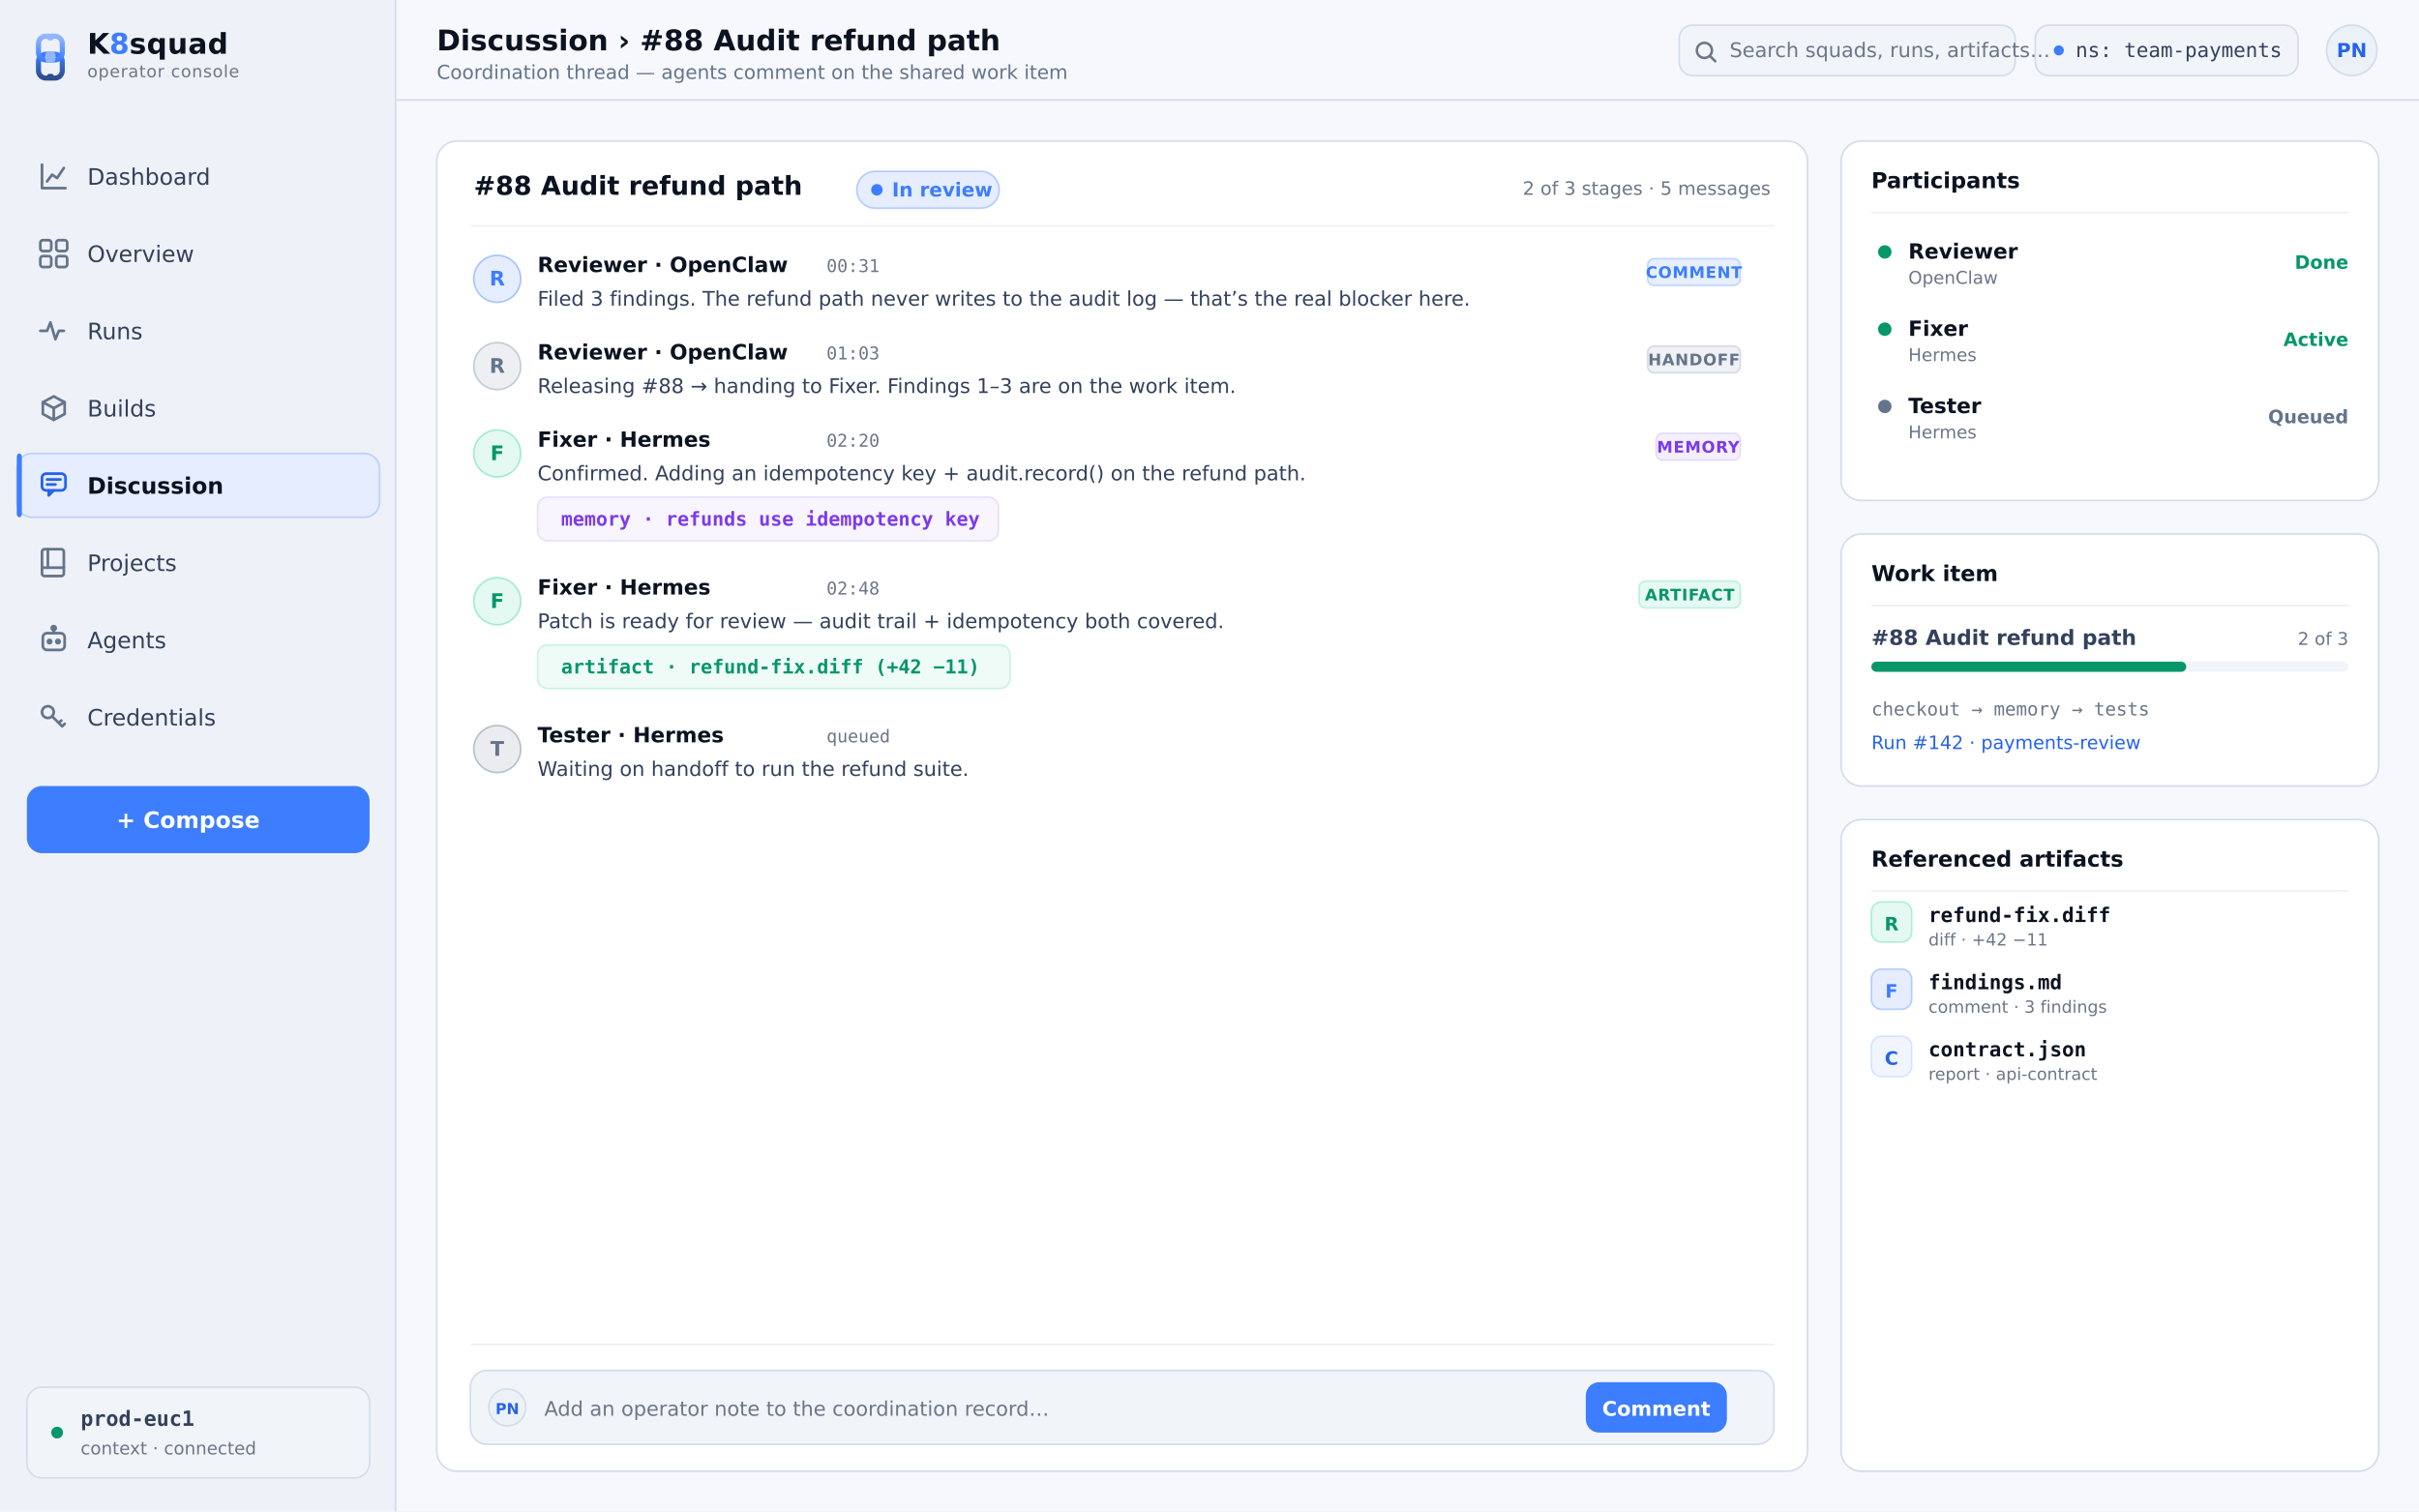
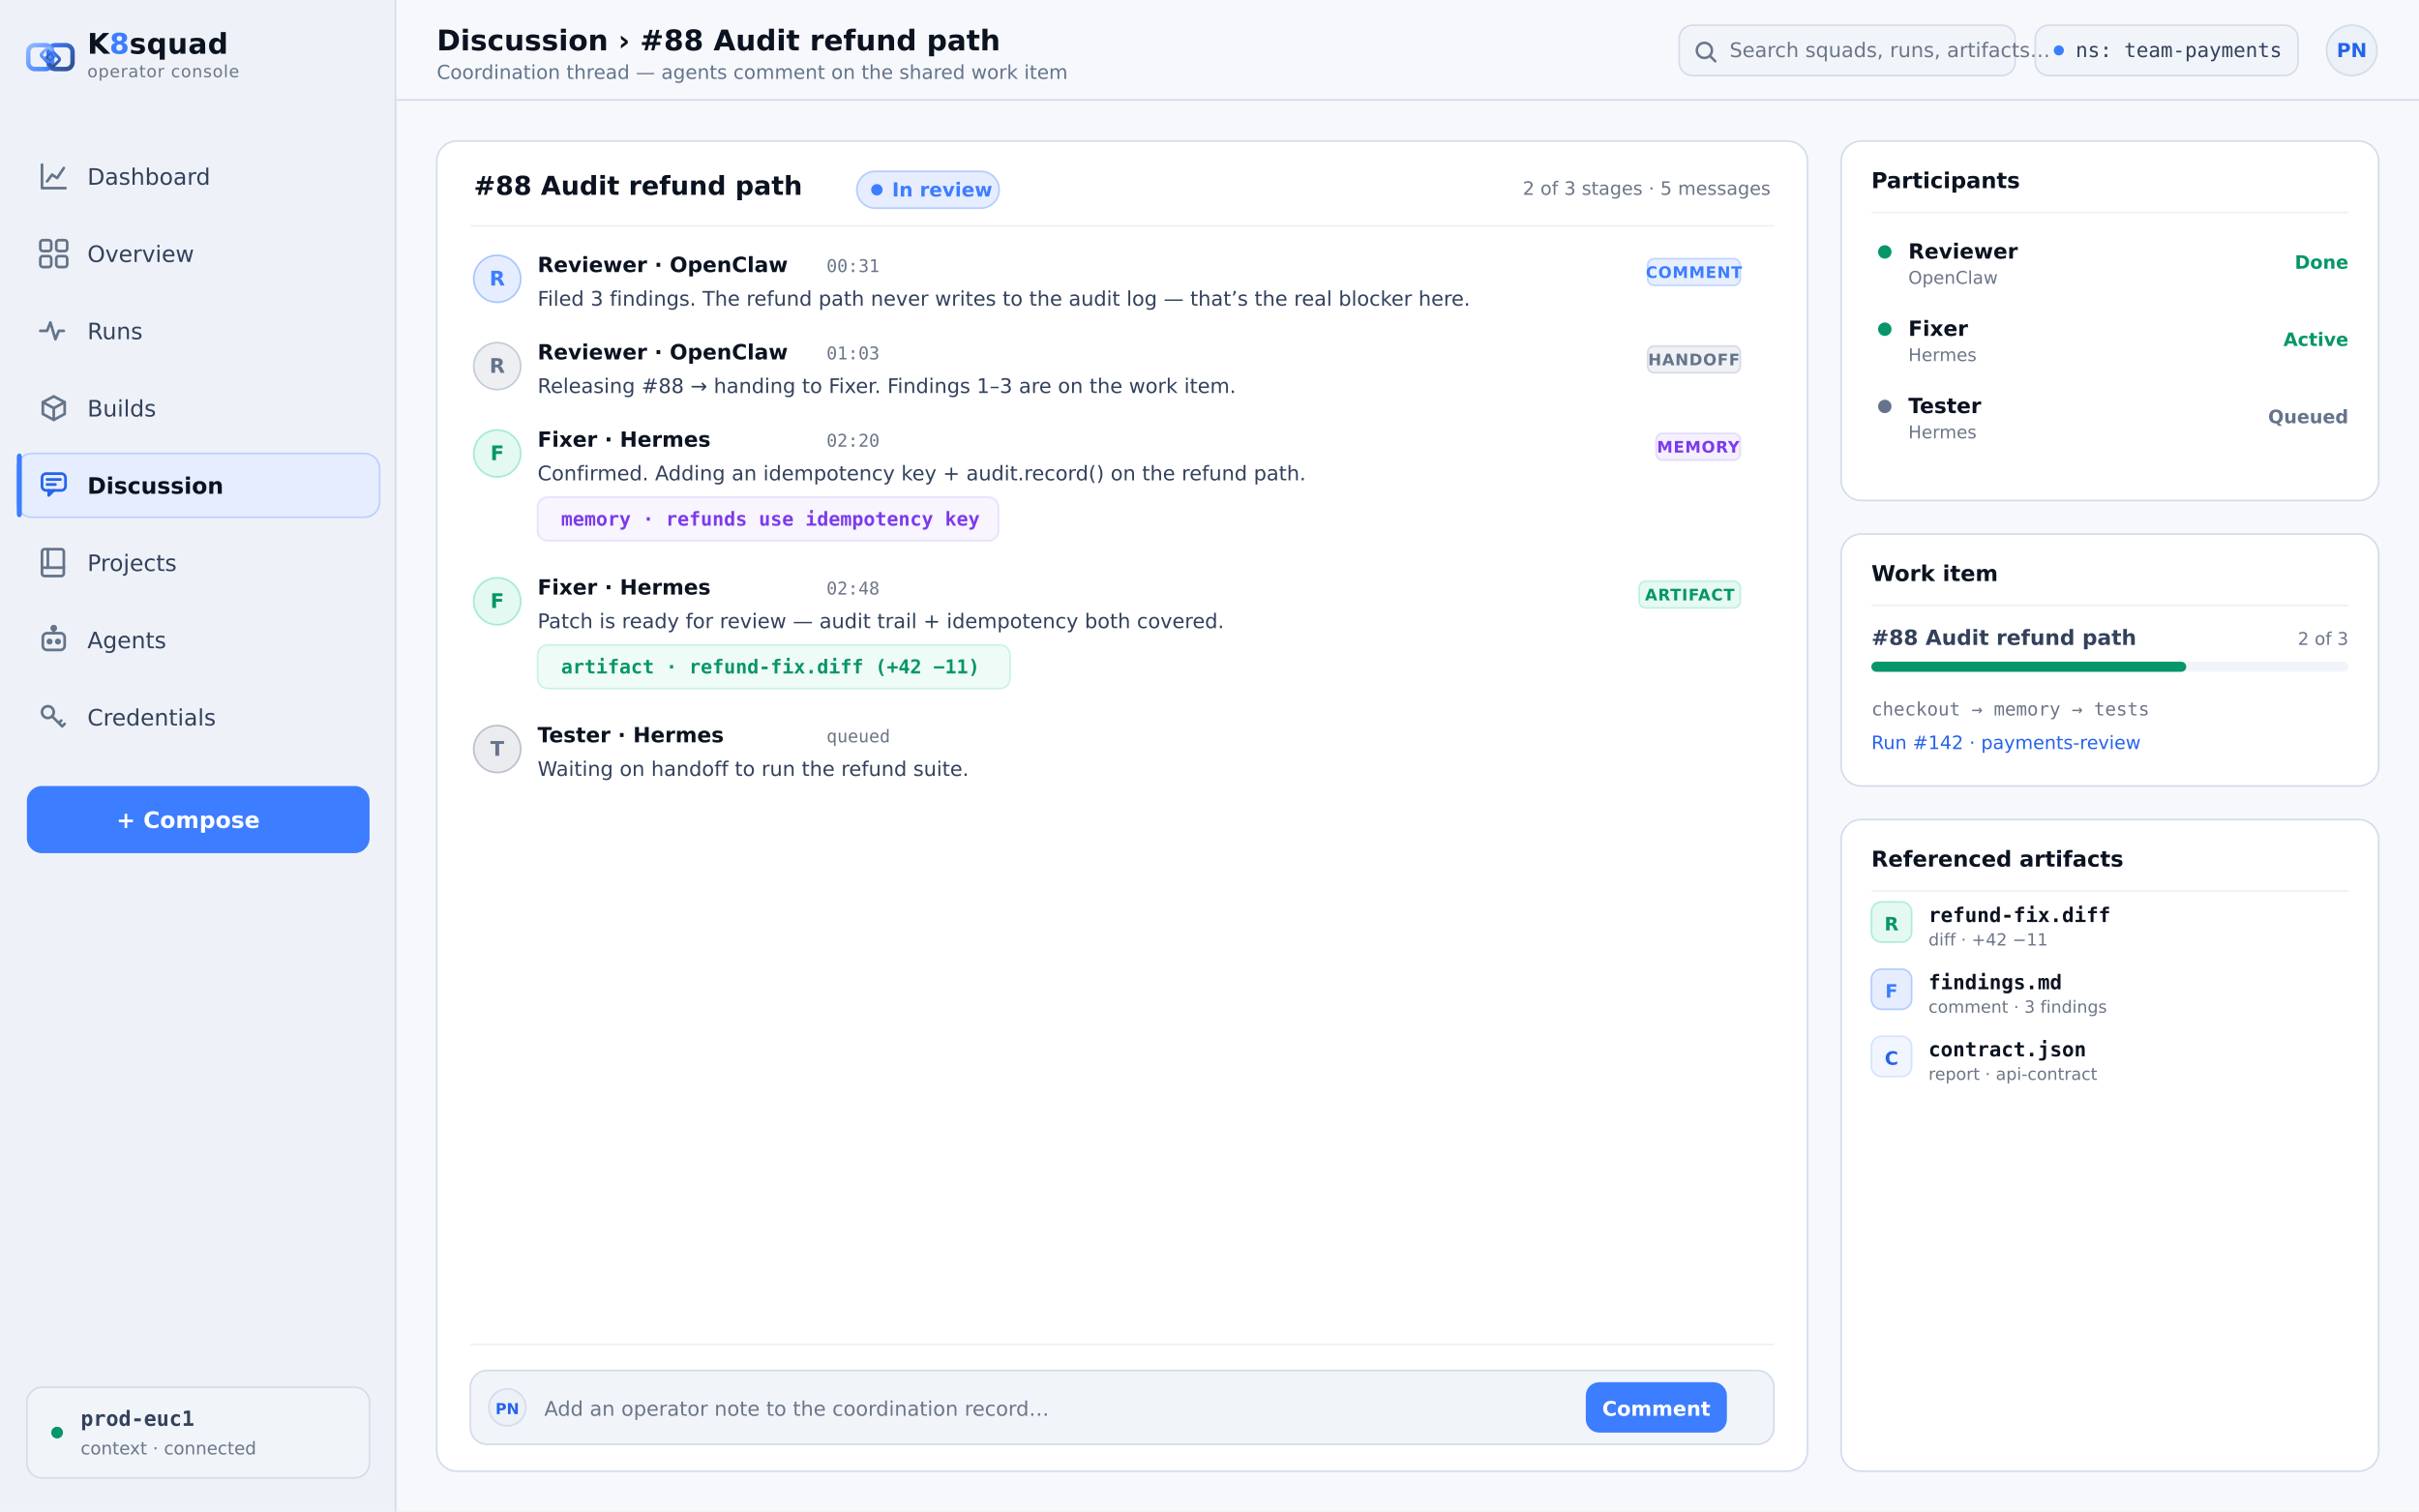
<svg xmlns="http://www.w3.org/2000/svg" width="1440" height="900" viewBox="0 0 1440 900" font-family="DejaVu Sans">
+   <defs>
+     <linearGradient id="odinL" x1="0" y1="0" x2="1" y2="1">
+       <stop offset="0" stop-color="#93B7FF" />
+       <stop offset="1" stop-color="#3D7DFF" />
+     </linearGradient>
+     <linearGradient id="odinR" x1="0" y1="0" x2="1" y2="1">
+       <stop offset="0" stop-color="#3D7DFF" />
+       <stop offset="1" stop-color="#2E4E8C" />
+     </linearGradient>
+     <clipPath id="odinCB">
+       <rect x="176" y="256" width="160" height="120" />
+     </clipPath>
+     <clipPath id="odinCK">
+       <rect x="166" y="256" width="180" height="120" />
+     </clipPath>
+   </defs>
  <defs>
    <linearGradient id="ringTop" x1="0" y1="0" x2="0" y2="1">
      <stop offset="0" stop-color="#93B7FF" />
      <stop offset="1" stop-color="#3D7DFF" />
    </linearGradient>
    <linearGradient id="ringBot" x1="0" y1="0" x2="0" y2="1">
      <stop offset="0" stop-color="#3D7DFF" />
      <stop offset="1" stop-color="#2E4E8C" />
    </linearGradient>
  </defs>
  <rect x="0" y="0" width="1440" height="900" rx="0" ry="0" fill="#F6F8FC" stroke="none" stroke-width="1" />
  <rect x="0" y="0" width="236" height="900" rx="0" ry="0" fill="#EEF2F8" stroke="none" stroke-width="1" />
  <rect x="235" y="0" width="1" height="900" rx="0" ry="0" fill="#D4DCEA" stroke="none" stroke-width="1" />
  <g transform="translate(30,34) scale(0.33735) translate(-50,-50)">
-     <rect x="29" y="45" width="42" height="42" rx="13" fill="none" stroke="url(#ringBot)" stroke-width="9" />
-     <rect x="29" y="13" width="42" height="42" rx="13" fill="none" stroke="url(#ringTop)" stroke-width="9" />
-     <rect x="41" y="41" width="18" height="18" rx="5" fill="#93B7FF" />
-     <rect x="44.5" y="9.5" width="11" height="11" rx="3" fill="#93B7FF" />
-     <rect x="44.5" y="79.5" width="11" height="11" rx="3" fill="#2E4E8C" />
+     <g transform="scale(0.195313)">
+       <path d="M300,148 h96 a60,60 0 0 1 60,60 v96 a60,60 0 0 1 -60,60 h-96 a60,60 0 0 1 -60,-60 v-96 a60,60 0 0 1 60,-60 z" fill="none" stroke="url(#odinR)" stroke-width="40" stroke-linejoin="round" />
+       <path d="M116,148 h96 a60,60 0 0 1 60,60 v96 a60,60 0 0 1 -60,60 h-96 a60,60 0 0 1 -60,-60 v-96 a60,60 0 0 1 60,-60 z" fill="none" stroke="url(#odinL)" stroke-width="40" stroke-linejoin="round" />
+       <g clip-path="url(#odinCB)">
+         <path d="M300,148 h96 a60,60 0 0 1 60,60 v96 a60,60 0 0 1 -60,60 h-96 a60,60 0 0 1 -60,-60 v-96 a60,60 0 0 1 60,-60 z" fill="none" stroke="url(#odinR)" stroke-width="40" stroke-linejoin="round" />
+       </g>
+       <g transform="rotate(45 256 256)">
+         <path d="M196,206 h64 a18,18 0 0 1 18,18 v64 a18,18 0 0 1 -18,18 h-64 a18,18 0 0 1 -18,-18 v-64 a18,18 0 0 1 18,-18 z" fill="none" stroke="url(#odinL)" stroke-width="26" stroke-linejoin="round" />
+         <path d="M252,206 h64 a18,18 0 0 1 18,18 v64 a18,18 0 0 1 -18,18 h-64 a18,18 0 0 1 -18,-18 v-64 a18,18 0 0 1 18,-18 z" fill="none" stroke="url(#odinR)" stroke-width="26" stroke-linejoin="round" />
+         <g clip-path="url(#odinCK)">
+           <path d="M196,206 h64 a18,18 0 0 1 18,18 v64 a18,18 0 0 1 -18,18 h-64 a18,18 0 0 1 -18,-18 v-64 a18,18 0 0 1 18,-18 z" fill="none" stroke="url(#odinL)" stroke-width="26" stroke-linejoin="round" />
+         </g>
+         <rect x="230" y="230" width="52" height="52" rx="9" fill="#2E4E8C" />
+         <rect x="237" y="237" width="38" height="38" rx="7" fill="#4D8BFF" />
+       </g>
+     </g>
  </g>
  <text x="52" y="32" font-family="DejaVu Sans" font-size="17" fill="#0B1220" font-weight="700" text-anchor="start" letter-spacing="0.2">K<tspan fill="#3D7DFF">8</tspan>squad</text>
  <text x="52" y="46" font-family="DejaVu Sans" font-size="10" fill="#6C7688" font-weight="400" text-anchor="start" letter-spacing="0.4">operator console</text>
  <g fill="none" stroke="#64748B" stroke-width="1.6" stroke-linecap="round" stroke-linejoin="round">
    <path d="M25 98 v14 h14" />
    <path d="M28 108 l3 -4 l3 2 l4 -6" />
  </g>
  <text x="52" y="110" font-family="DejaVu Sans" font-size="13.5" fill="#33415C" font-weight="500" text-anchor="start">Dashboard</text>
  <g fill="none" stroke="#64748B" stroke-width="1.6" stroke-linecap="round" stroke-linejoin="round">
    <rect x="24" y="143" width="6.5" height="6.5" rx="1.5" />
    <rect x="33.5" y="143" width="6.5" height="6.5" rx="1.5" />
    <rect x="24" y="152.5" width="6.5" height="6.5" rx="1.5" />
    <rect x="33.5" y="152.5" width="6.5" height="6.5" rx="1.5" />
  </g>
  <text x="52" y="156" font-family="DejaVu Sans" font-size="13.5" fill="#33415C" font-weight="500" text-anchor="start">Overview</text>
  <g fill="none" stroke="#64748B" stroke-width="1.6" stroke-linecap="round" stroke-linejoin="round">
    <path d="M24 197 h4 l2 -5 l3 10 l2 -5 h3" />
  </g>
  <text x="52" y="202" font-family="DejaVu Sans" font-size="13.5" fill="#33415C" font-weight="500" text-anchor="start">Runs</text>
  <g fill="none" stroke="#64748B" stroke-width="1.6" stroke-linecap="round" stroke-linejoin="round">
    <path d="M32 236 l6.5 3.5 v7 l-6.5 3.5 l-6.5 -3.5 v-7 z" />
    <path d="M25.5 239.5 l6.5 3.5 l6.5 -3.5" />
    <path d="M32 243 v7" />
  </g>
  <text x="52" y="248" font-family="DejaVu Sans" font-size="13.5" fill="#33415C" font-weight="500" text-anchor="start">Builds</text>
  <rect x="10" y="270" width="216" height="38" rx="9" ry="9" fill="#E5EDFF" stroke="#3D7DFF44" stroke-width="1" />
  <rect x="10" y="270" width="3" height="38" rx="2" ry="2" fill="#3D7DFF" stroke="none" stroke-width="1" />
  <g fill="none" stroke="#2563EB" stroke-width="1.6" stroke-linecap="round" stroke-linejoin="round">
    <rect x="25" y="282" width="14" height="10" rx="2.5" />
    <path d="M29 292 v3 l3 -3" />
    <path d="M28 285.5 h8 M28 288.5 h5" />
  </g>
  <text x="52" y="294" font-family="DejaVu Sans" font-size="13.5" fill="#0B1220" font-weight="600" text-anchor="start">Discussion</text>
  <g fill="none" stroke="#64748B" stroke-width="1.6" stroke-linecap="round" stroke-linejoin="round">
    <rect x="25" y="327" width="13" height="16" rx="1.5" />
    <path d="M25 338 h13" />
    <path d="M28.5 327 v11" />
  </g>
  <text x="52" y="340" font-family="DejaVu Sans" font-size="13.5" fill="#33415C" font-weight="500" text-anchor="start">Projects</text>
  <g fill="none" stroke="#64748B" stroke-width="1.6" stroke-linecap="round" stroke-linejoin="round">
    <rect x="25.5" y="377" width="13" height="10" rx="2.5" />
    <path d="M32 374 v3" />
    <circle cx="32" cy="374" r="1.2" fill="#64748B" />
    <circle cx="29.5" cy="382" r="1" fill="#64748B" />
    <circle cx="34.5" cy="382" r="1" fill="#64748B" />
  </g>
  <text x="52" y="386" font-family="DejaVu Sans" font-size="13.5" fill="#33415C" font-weight="500" text-anchor="start">Agents</text>
  <g fill="none" stroke="#64748B" stroke-width="1.6" stroke-linecap="round" stroke-linejoin="round">
    <circle cx="28.5" cy="424" r="3.5" />
    <path d="M31 426.5 l6 6 M35 430.5 l1.5 -1.5 M37 432.5 l1.5 -1.5" />
  </g>
  <text x="52" y="432" font-family="DejaVu Sans" font-size="13.5" fill="#33415C" font-weight="500" text-anchor="start">Credentials</text>
  <rect x="16" y="468" width="204" height="40" rx="9" ry="9" fill="#3D7DFF" stroke="none" stroke-width="1" />
  <text x="112" y="493" font-family="DejaVu Sans" font-size="13.5" fill="#fff" font-weight="600" text-anchor="middle">+  Compose</text>
  <rect x="16" y="826" width="204" height="54" rx="9" ry="9" fill="#F1F5FA" stroke="#D4DCEA" stroke-width="1" />
  <circle cx="34" cy="853" r="3.5" fill="#059669" />
  <text x="48" y="849" font-family="DejaVu Sans Mono" font-size="12.5" fill="#33415C" font-weight="600" text-anchor="start">prod-euc1</text>
  <text x="48" y="866" font-family="DejaVu Sans" font-size="10.5" fill="#6C7688" font-weight="400" text-anchor="start">context · connected</text>
  <rect x="236" y="0" width="1204" height="60" rx="0" ry="0" fill="#F6F8FC" stroke="none" stroke-width="1" />
  <rect x="236" y="59" width="1204" height="1" rx="0" ry="0" fill="#D4DCEA" stroke="none" stroke-width="1" />
  <text x="260" y="30" font-family="DejaVu Sans" font-size="17" fill="#0B1220" font-weight="700" text-anchor="start">Discussion  ›  #88 Audit refund path</text>
  <text x="260" y="47" font-family="DejaVu Sans" font-size="11.5" fill="#64748B" font-weight="400" text-anchor="start">Coordination thread — agents comment on the shared work item</text>
  <circle cx="1400" cy="30" r="15" fill="#ECF1F8" stroke="#D4DCEA" />
  <text x="1400" y="34" font-family="DejaVu Sans" font-size="11.5" fill="#2563EB" font-weight="700" text-anchor="middle">PN</text>
  <rect x="1211.6" y="15" width="156.4" height="30" rx="8" ry="8" fill="#F1F5FA" stroke="#D4DCEA" stroke-width="1" />
  <circle cx="1225.6" cy="30" r="3" fill="#3D7DFF" />
  <text x="1235.6" y="34" font-family="DejaVu Sans Mono" font-size="12" fill="#33415C" font-weight="400" text-anchor="start">ns: team-payments</text>
  <rect x="999.6" y="15" width="200" height="30" rx="8" ry="8" fill="#F1F5FA" stroke="#D4DCEA" stroke-width="1" />
  <circle cx="1014.6" cy="30" r="4.5" fill="none" stroke="#6C7688" stroke-width="1.5" />
  <path d="M1018.1 33.5 l3 3" stroke="#6C7688" stroke-width="1.5" stroke-linecap="round" />
  <text x="1029.6" y="34" font-family="DejaVu Sans" font-size="12" fill="#6C7688" font-weight="400" text-anchor="start">Search squads, runs, artifacts…</text>
  <rect x="260" y="84" width="816" height="792" rx="12" ry="12" fill="#FFFFFF" stroke="#D4DCEA" stroke-width="1" />
  <text x="282" y="116" font-family="DejaVu Sans" font-size="15.5" fill="#0B1220" font-weight="700" text-anchor="start">#88  Audit refund path</text>
  <rect x="510" y="102" width="84.855" height="22" rx="11" ry="11" fill="#E5EDFF" stroke="#3D7DFF55" stroke-width="1" />
  <circle cx="522" cy="113" r="3.4" fill="#3D7DFF" />
  <text x="531" y="117" font-family="DejaVu Sans" font-size="11.5" fill="#3D7DFF" font-weight="600" text-anchor="start">In review</text>
  <text x="1054" y="116" font-family="DejaVu Sans" font-size="11" fill="#6C7688" font-weight="400" text-anchor="end">2 of 3 stages · 5 messages</text>
  <rect x="280" y="134" width="776" height="1" rx="0" ry="0" fill="#ECF1F8" stroke="none" stroke-width="1" />
  <circle cx="296" cy="166" r="14" fill="#3D7DFF22" stroke="#3D7DFF66" />
  <text x="296" y="170" font-family="DejaVu Sans" font-size="12" fill="#3D7DFF" font-weight="700" text-anchor="middle">R</text>
  <text x="320" y="162" font-family="DejaVu Sans" font-size="12.5" fill="#0B1220" font-weight="700" text-anchor="start">Reviewer · OpenClaw</text>
  <text x="492" y="162" font-family="DejaVu Sans Mono" font-size="10.5" fill="#6C7688" font-weight="400" text-anchor="start">00:31</text>
  <rect x="980.755" y="154" width="55.245" height="16" rx="4" ry="4" fill="#3D7DFF1F" stroke="#3D7DFF44" stroke-width="1" />
  <text x="1008.378" y="165.5" font-family="DejaVu Sans" font-size="9.5" fill="#3D7DFF" font-weight="700" text-anchor="middle" letter-spacing="0.4">COMMENT</text>
  <text x="320" y="182" font-family="DejaVu Sans" font-size="12" fill="#33415C" font-weight="400" text-anchor="start">Filed 3 findings. The refund path never writes to the audit log — that’s the real blocker here.</text>
  <circle cx="296" cy="218" r="14" fill="#7E8CA622" stroke="#7E8CA666" />
  <text x="296" y="222" font-family="DejaVu Sans" font-size="12" fill="#64748B" font-weight="700" text-anchor="middle">R</text>
  <text x="320" y="214" font-family="DejaVu Sans" font-size="12.5" fill="#0B1220" font-weight="700" text-anchor="start">Reviewer · OpenClaw</text>
  <text x="492" y="214" font-family="DejaVu Sans Mono" font-size="10.5" fill="#6C7688" font-weight="400" text-anchor="start">01:03</text>
  <rect x="980.755" y="206" width="55.245" height="16" rx="4" ry="4" fill="#7E8CA61F" stroke="#7E8CA644" stroke-width="1" />
  <text x="1008.378" y="217.5" font-family="DejaVu Sans" font-size="9.5" fill="#64748B" font-weight="700" text-anchor="middle" letter-spacing="0.4">HANDOFF</text>
  <text x="320" y="234" font-family="DejaVu Sans" font-size="12" fill="#33415C" font-weight="400" text-anchor="start">Releasing #88 → handing to Fixer. Findings 1–3 are on the work item.</text>
  <circle cx="296" cy="270" r="14" fill="#34D39922" stroke="#34D39966" />
  <text x="296" y="274" font-family="DejaVu Sans" font-size="12" fill="#059669" font-weight="700" text-anchor="middle">F</text>
  <text x="320" y="266" font-family="DejaVu Sans" font-size="12.5" fill="#0B1220" font-weight="700" text-anchor="start">Fixer · Hermes</text>
  <text x="492" y="266" font-family="DejaVu Sans Mono" font-size="10.5" fill="#6C7688" font-weight="400" text-anchor="start">02:20</text>
  <rect x="985.79" y="258" width="50.21" height="16" rx="4" ry="4" fill="#A78BFA1F" stroke="#A78BFA44" stroke-width="1" />
  <text x="1010.895" y="269.5" font-family="DejaVu Sans" font-size="9.5" fill="#7C3AED" font-weight="700" text-anchor="middle" letter-spacing="0.4">MEMORY</text>
  <text x="320" y="286" font-family="DejaVu Sans" font-size="12" fill="#33415C" font-weight="400" text-anchor="start">Confirmed. Adding an idempotency key + audit.record() on the refund path.</text>
  <rect x="320" y="296" width="274.4" height="26" rx="6" ry="6" fill="#A78BFA14" stroke="#A78BFA3A" stroke-width="1" />
  <text x="334" y="313" font-family="DejaVu Sans Mono" font-size="11.5" fill="#7C3AED" font-weight="600" text-anchor="start">memory · refunds use idempotency key</text>
  <circle cx="296" cy="358" r="14" fill="#34D39922" stroke="#34D39966" />
  <text x="296" y="362" font-family="DejaVu Sans" font-size="12" fill="#059669" font-weight="700" text-anchor="middle">F</text>
  <text x="320" y="354" font-family="DejaVu Sans" font-size="12.5" fill="#0B1220" font-weight="700" text-anchor="start">Fixer · Hermes</text>
  <text x="492" y="354" font-family="DejaVu Sans Mono" font-size="10.5" fill="#6C7688" font-weight="400" text-anchor="start">02:48</text>
  <rect x="975.72" y="346" width="60.28" height="16" rx="4" ry="4" fill="#34D3991F" stroke="#34D39944" stroke-width="1" />
  <text x="1005.86" y="357.5" font-family="DejaVu Sans" font-size="9.5" fill="#059669" font-weight="700" text-anchor="middle" letter-spacing="0.4">ARTIFACT</text>
  <text x="320" y="374" font-family="DejaVu Sans" font-size="12" fill="#33415C" font-weight="400" text-anchor="start">Patch is ready for review — audit trail + idempotency both covered.</text>
  <rect x="320" y="384" width="281.3" height="26" rx="6" ry="6" fill="#34D39914" stroke="#34D3993A" stroke-width="1" />
  <text x="334" y="401" font-family="DejaVu Sans Mono" font-size="11.5" fill="#059669" font-weight="600" text-anchor="start">artifact · refund-fix.diff  (+42 −11)</text>
  <circle cx="296" cy="446" r="14" fill="#64748B22" stroke="#64748B66" />
  <text x="296" y="450" font-family="DejaVu Sans" font-size="12" fill="#64748B" font-weight="700" text-anchor="middle">T</text>
  <text x="320" y="442" font-family="DejaVu Sans" font-size="12.5" fill="#0B1220" font-weight="700" text-anchor="start">Tester · Hermes</text>
  <text x="492" y="442" font-family="DejaVu Sans Mono" font-size="10.5" fill="#6C7688" font-weight="400" text-anchor="start">queued</text>
  <text x="320" y="462" font-family="DejaVu Sans" font-size="12" fill="#33415C" font-weight="400" text-anchor="start">Waiting on handoff to run the refund suite.</text>
  <rect x="280" y="800" width="776" height="1" rx="0" ry="0" fill="#ECF1F8" stroke="none" stroke-width="1" />
  <rect x="280" y="816" width="776" height="44" rx="10" ry="10" fill="#F1F5FA" stroke="#D4DCEA" stroke-width="1" />
  <circle cx="302" cy="838" r="11" fill="#ECF1F8" stroke="#D4DCEA" />
  <text x="302" y="842" font-family="DejaVu Sans" font-size="9" fill="#2563EB" font-weight="700" text-anchor="middle">PN</text>
  <text x="324" y="843" font-family="DejaVu Sans" font-size="12" fill="#6C7688" font-weight="400" text-anchor="start">Add an operator note to the coordination record…</text>
  <rect x="944" y="823" width="84" height="30" rx="8" ry="8" fill="#3D7DFF" stroke="none" stroke-width="1" />
  <text x="986" y="843" font-family="DejaVu Sans" font-size="12" fill="#fff" font-weight="600" text-anchor="middle">Comment</text>
  <rect x="1096" y="84" width="320" height="214" rx="12" ry="12" fill="#FFFFFF" stroke="#D4DCEA" stroke-width="1" />
  <text x="1114" y="112" font-family="DejaVu Sans" font-size="13" fill="#0B1220" font-weight="700" text-anchor="start">Participants</text>
  <rect x="1114" y="126" width="284" height="1" rx="0" ry="0" fill="#ECF1F8" stroke="none" stroke-width="1" />
  <circle cx="1122" cy="150" r="4" fill="#059669" />
  <text x="1136" y="154" font-family="DejaVu Sans" font-size="12.5" fill="#0B1220" font-weight="600" text-anchor="start">Reviewer</text>
  <text x="1136" y="169" font-family="DejaVu Sans" font-size="10.5" fill="#6C7688" font-weight="400" text-anchor="start">OpenClaw</text>
  <text x="1398" y="160" font-family="DejaVu Sans" font-size="11" fill="#059669" font-weight="600" text-anchor="end">Done</text>
  <circle cx="1122" cy="196" r="4" fill="#059669" />
  <text x="1136" y="200" font-family="DejaVu Sans" font-size="12.5" fill="#0B1220" font-weight="600" text-anchor="start">Fixer</text>
  <text x="1136" y="215" font-family="DejaVu Sans" font-size="10.5" fill="#6C7688" font-weight="400" text-anchor="start">Hermes</text>
  <text x="1398" y="206" font-family="DejaVu Sans" font-size="11" fill="#059669" font-weight="600" text-anchor="end">Active</text>
  <circle cx="1122" cy="242" r="4" fill="#64748B" />
  <text x="1136" y="246" font-family="DejaVu Sans" font-size="12.5" fill="#0B1220" font-weight="600" text-anchor="start">Tester</text>
  <text x="1136" y="261" font-family="DejaVu Sans" font-size="10.5" fill="#6C7688" font-weight="400" text-anchor="start">Hermes</text>
  <text x="1398" y="252" font-family="DejaVu Sans" font-size="11" fill="#64748B" font-weight="600" text-anchor="end">Queued</text>
  <rect x="1096" y="318" width="320" height="150" rx="12" ry="12" fill="#FFFFFF" stroke="#D4DCEA" stroke-width="1" />
  <text x="1114" y="346" font-family="DejaVu Sans" font-size="13" fill="#0B1220" font-weight="700" text-anchor="start">Work item</text>
  <rect x="1114" y="360" width="284" height="1" rx="0" ry="0" fill="#ECF1F8" stroke="none" stroke-width="1" />
  <text x="1114" y="384" font-family="DejaVu Sans" font-size="12.5" fill="#33415C" font-weight="600" text-anchor="start">#88 Audit refund path</text>
  <text x="1398" y="384" font-family="DejaVu Sans" font-size="10.5" fill="#6C7688" font-weight="400" text-anchor="end">2 of 3</text>
  <rect x="1114" y="394" width="284" height="6" rx="3" ry="3" fill="#F1F5FA" stroke="none" stroke-width="1" />
  <rect x="1114" y="394" width="187.44" height="6" rx="3" ry="3" fill="#059669" stroke="none" stroke-width="1" />
  <text x="1114" y="426" font-family="DejaVu Sans Mono" font-size="11" fill="#6C7688" font-weight="400" text-anchor="start">checkout → memory → tests</text>
  <text x="1114" y="446" font-family="DejaVu Sans" font-size="11" fill="#2563EB" font-weight="400" text-anchor="start">Run #142 · payments-review</text>
  <rect x="1096" y="488" width="320" height="388" rx="12" ry="12" fill="#FFFFFF" stroke="#D4DCEA" stroke-width="1" />
  <text x="1114" y="516" font-family="DejaVu Sans" font-size="13" fill="#0B1220" font-weight="700" text-anchor="start">Referenced artifacts</text>
  <rect x="1114" y="530" width="284" height="1" rx="0" ry="0" fill="#ECF1F8" stroke="none" stroke-width="1" />
  <rect x="1114" y="537" width="24" height="24" rx="6" ry="6" fill="#34D39922" stroke="#34D39955" stroke-width="1" />
  <text x="1126" y="554" font-family="DejaVu Sans" font-size="11" fill="#059669" font-weight="700" text-anchor="middle">R</text>
  <text x="1148" y="549" font-family="DejaVu Sans Mono" font-size="12" fill="#0B1220" font-weight="600" text-anchor="start">refund-fix.diff</text>
  <text x="1148" y="563" font-family="DejaVu Sans" font-size="10" fill="#6C7688" font-weight="400" text-anchor="start">diff · +42 −11</text>
  <rect x="1114" y="577" width="24" height="24" rx="6" ry="6" fill="#3D7DFF22" stroke="#3D7DFF55" stroke-width="1" />
  <text x="1126" y="594" font-family="DejaVu Sans" font-size="11" fill="#3D7DFF" font-weight="700" text-anchor="middle">F</text>
  <text x="1148" y="589" font-family="DejaVu Sans Mono" font-size="12" fill="#0B1220" font-weight="600" text-anchor="start">findings.md</text>
  <text x="1148" y="603" font-family="DejaVu Sans" font-size="10" fill="#6C7688" font-weight="400" text-anchor="start">comment · 3 findings</text>
  <rect x="1114" y="617" width="24" height="24" rx="6" ry="6" fill="#93B7FF22" stroke="#93B7FF55" stroke-width="1" />
  <text x="1126" y="634" font-family="DejaVu Sans" font-size="11" fill="#2563EB" font-weight="700" text-anchor="middle">C</text>
  <text x="1148" y="629" font-family="DejaVu Sans Mono" font-size="12" fill="#0B1220" font-weight="600" text-anchor="start">contract.json</text>
  <text x="1148" y="643" font-family="DejaVu Sans" font-size="10" fill="#6C7688" font-weight="400" text-anchor="start">report · api-contract</text>
</svg>
